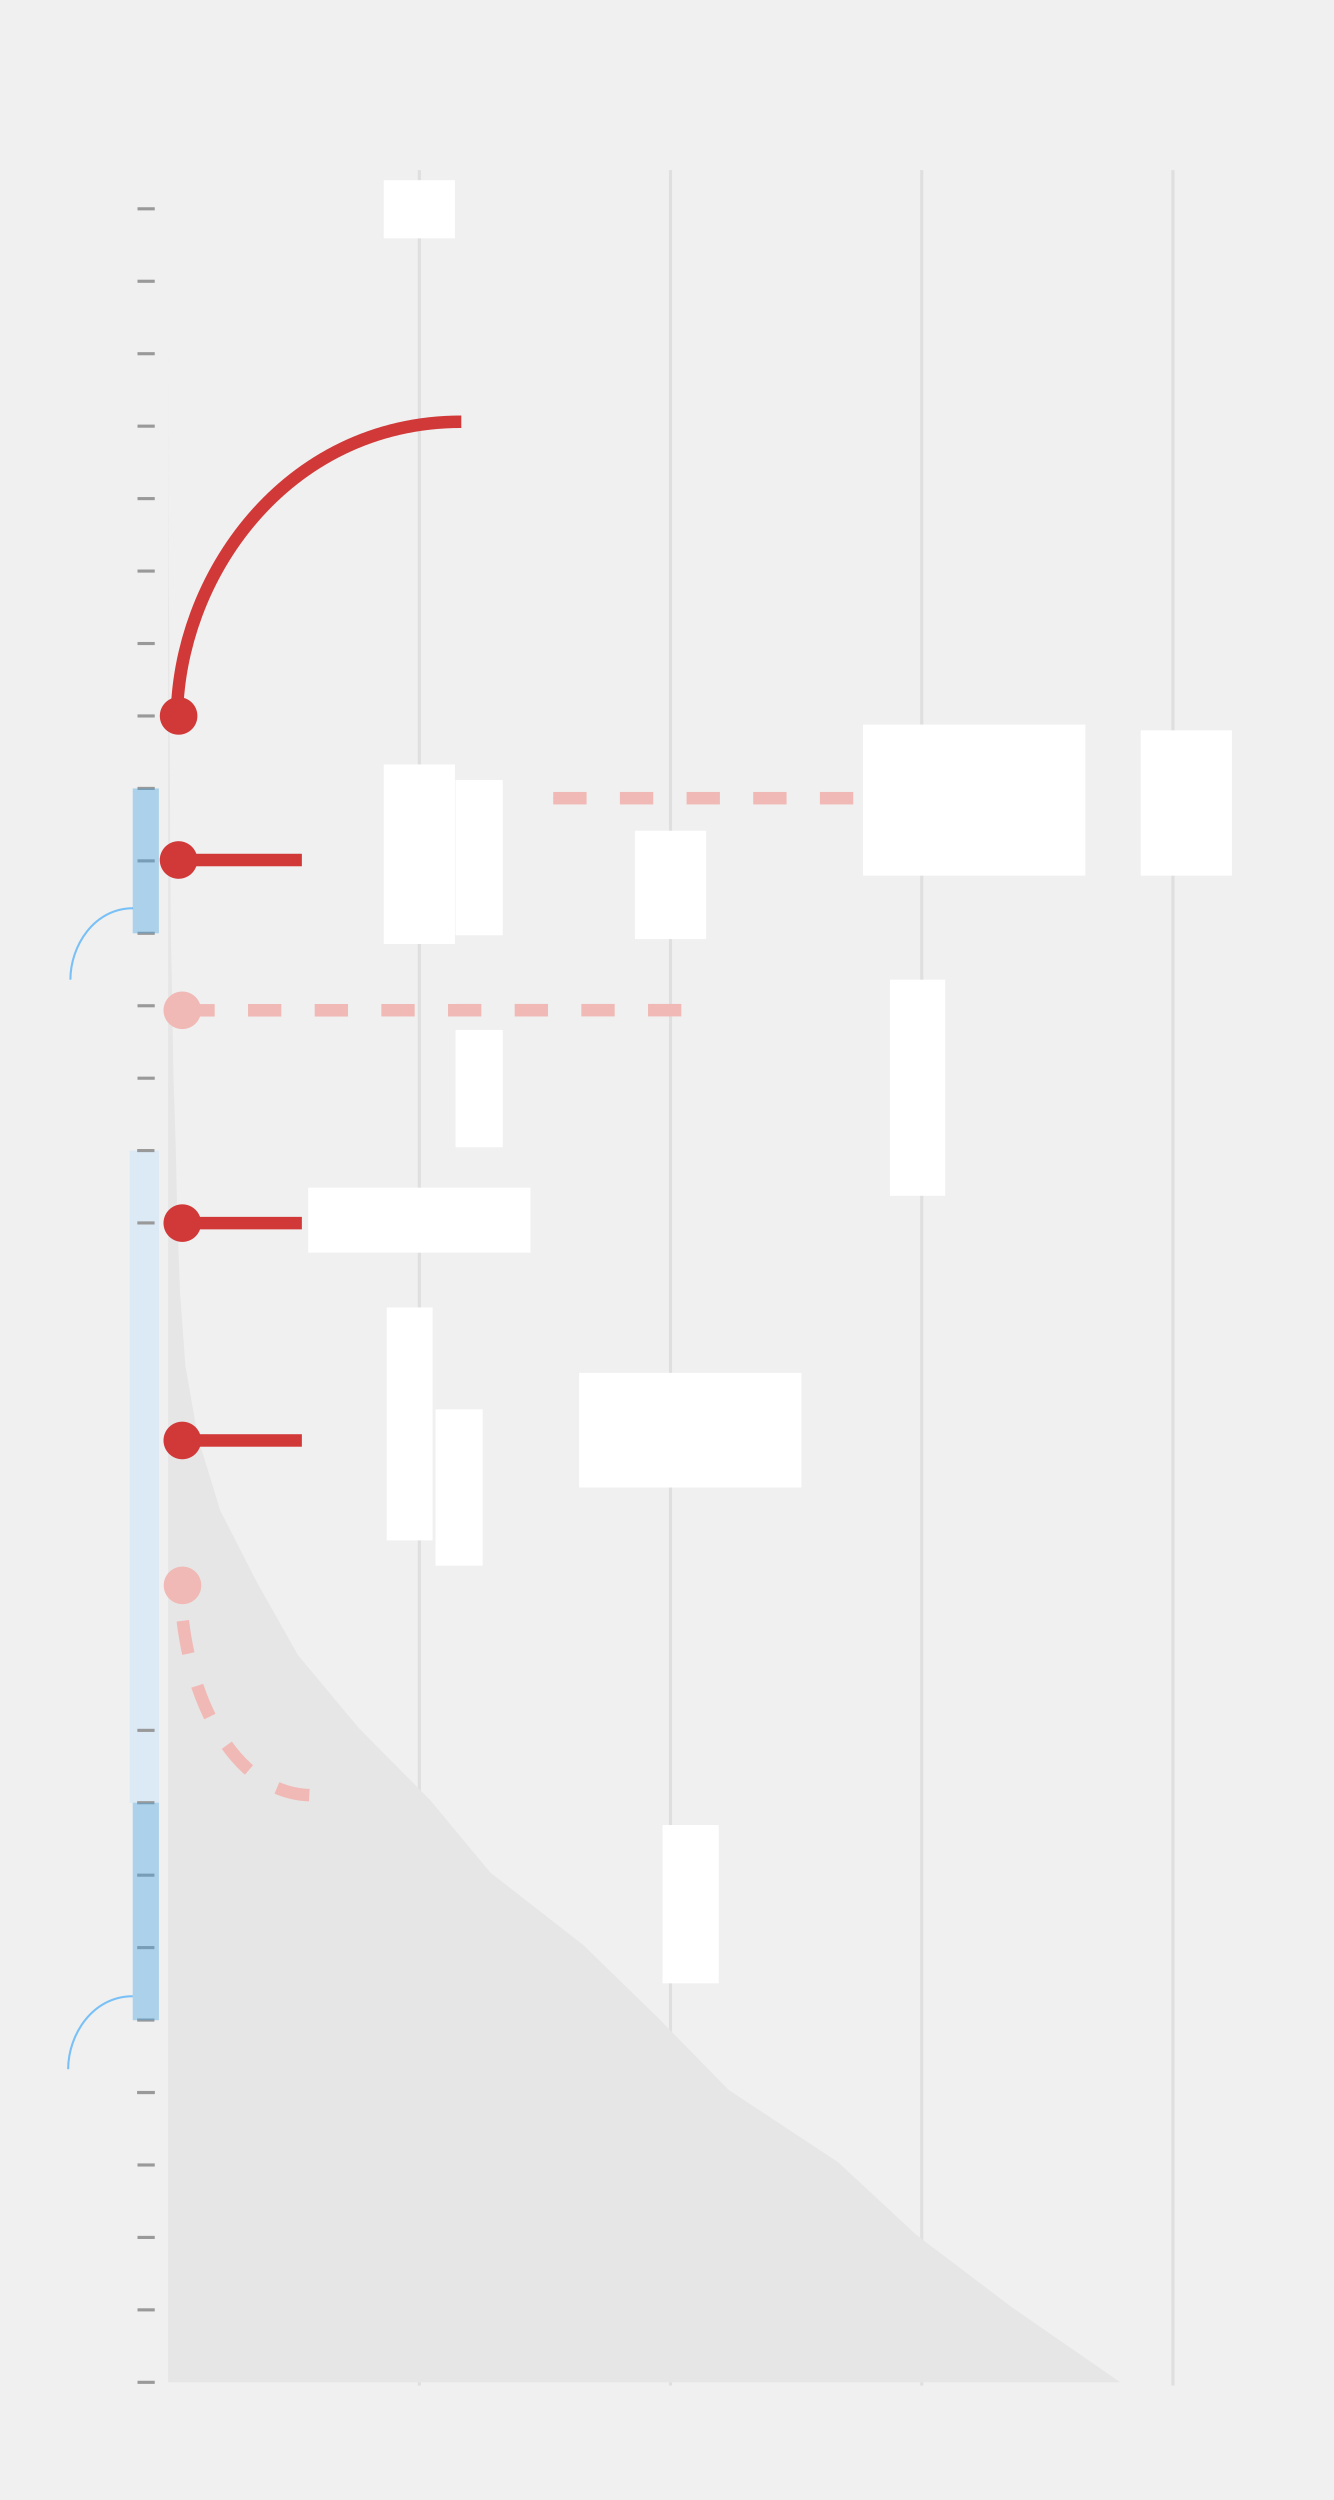
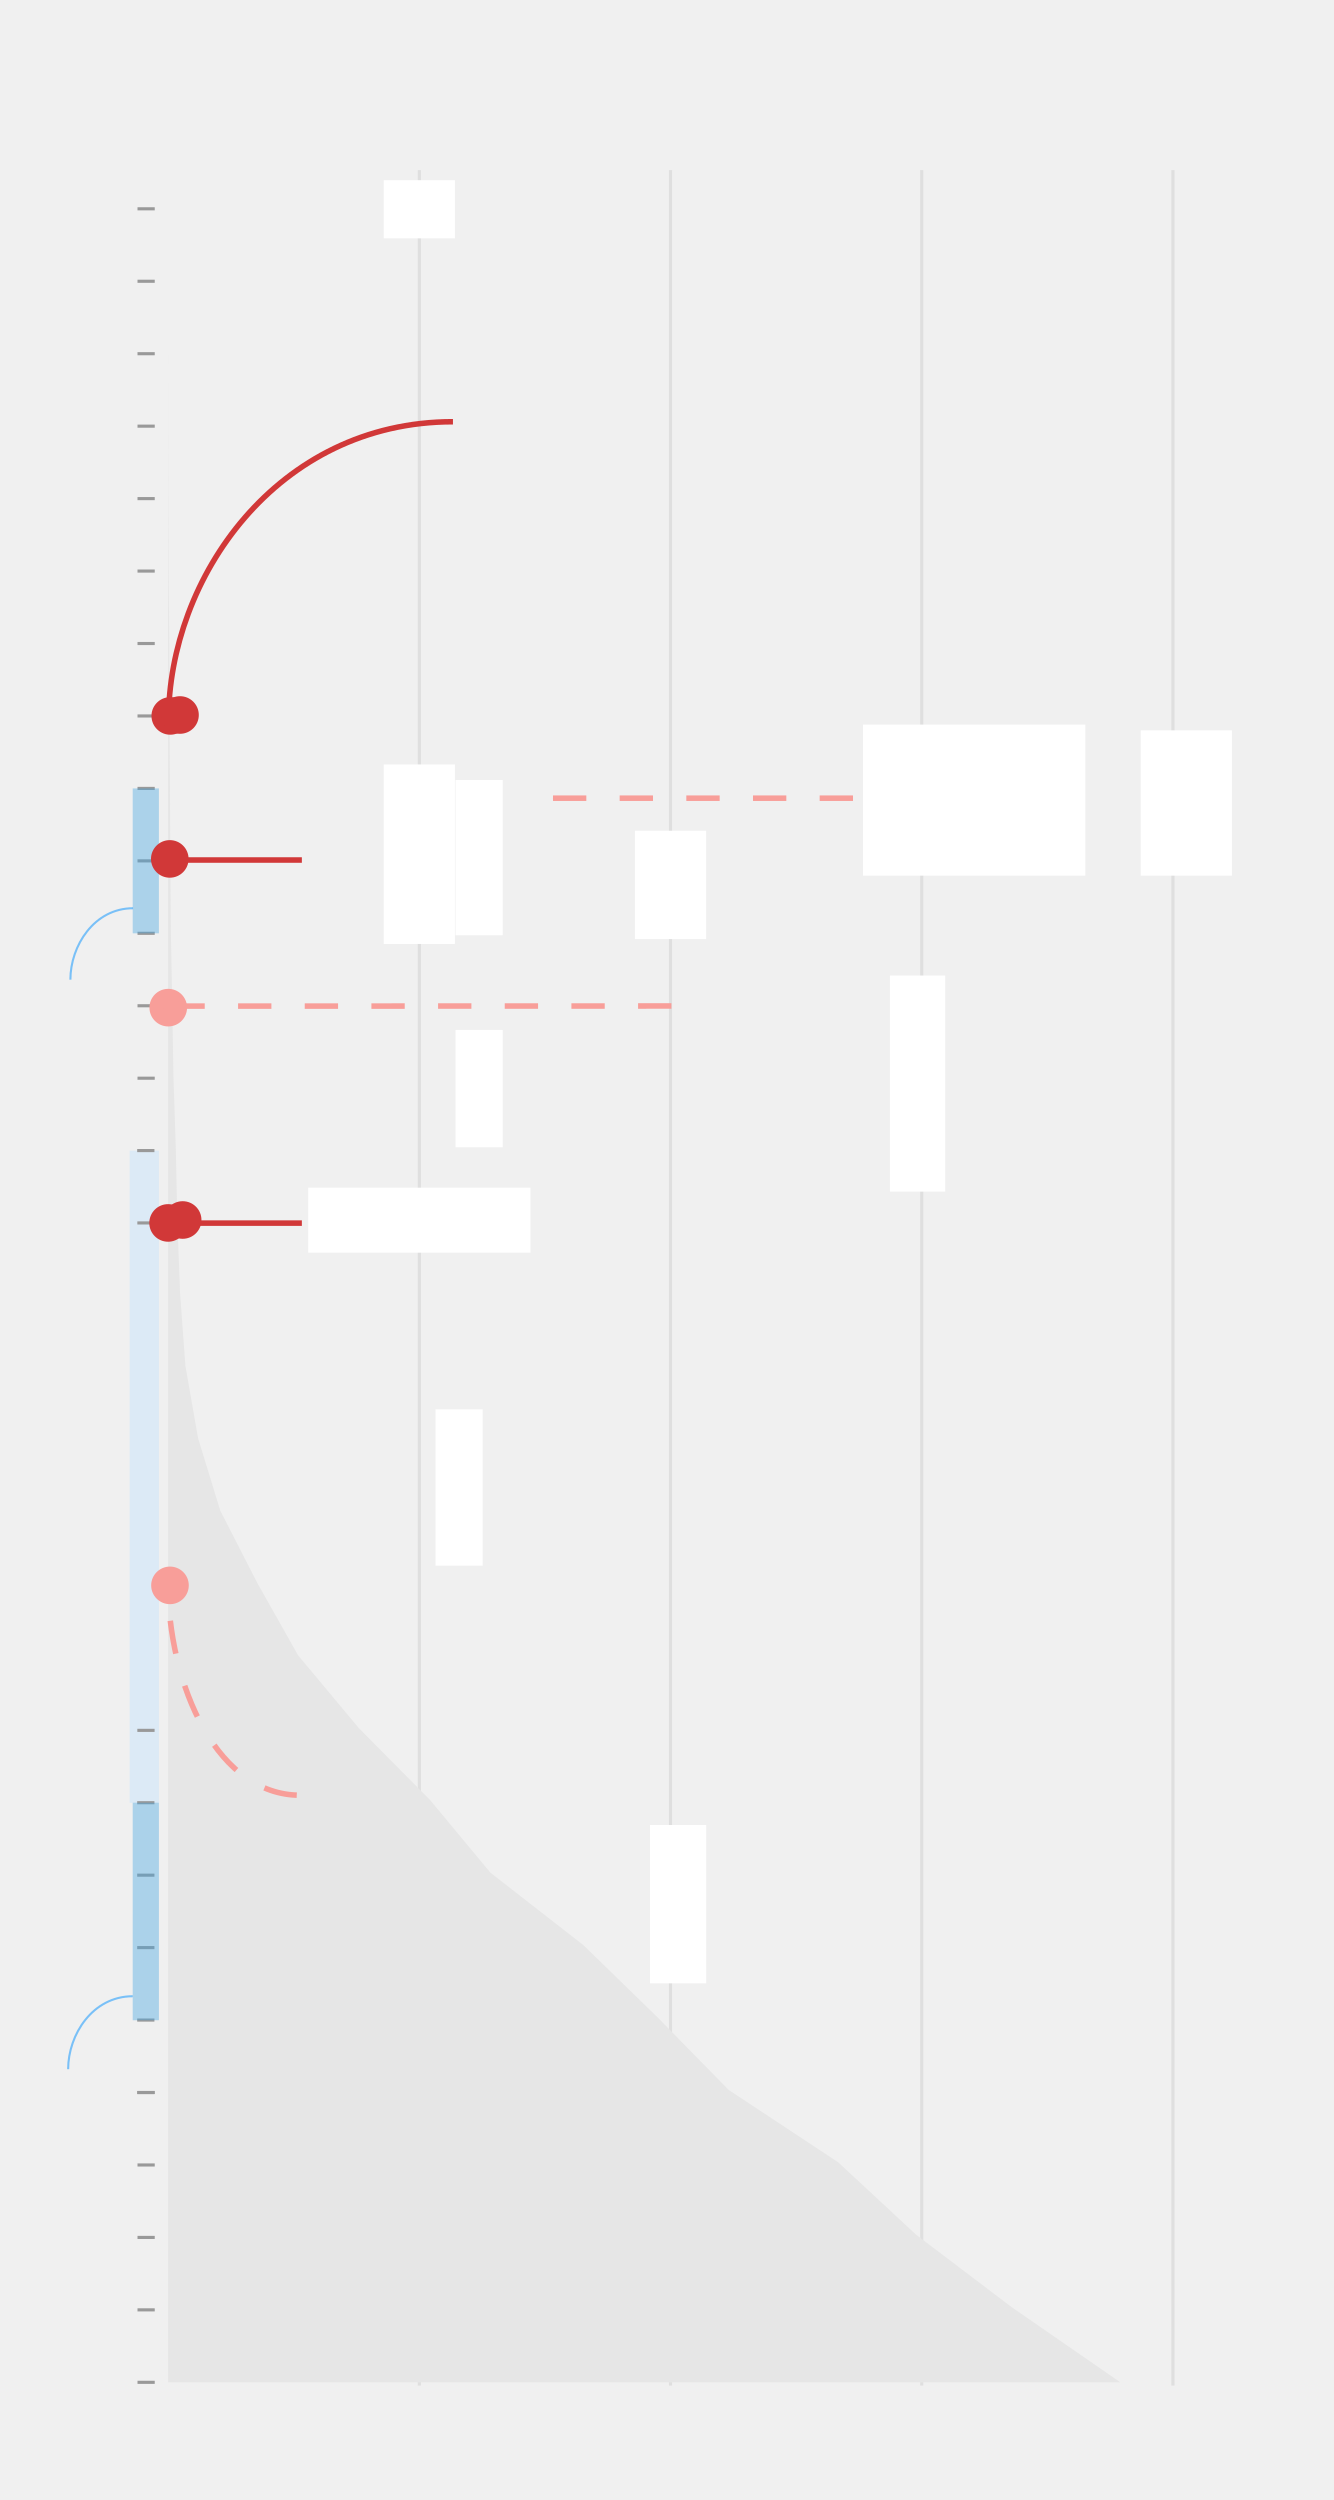
<svg xmlns="http://www.w3.org/2000/svg" version="1.2" baseProfile="tiny" id="g-columbia-mobile-img" x="0px" y="0px" viewBox="0 0 320 600" xml:space="preserve">
  <g>
    <line style="opacity:0.2;" fill="none" stroke="#999999" stroke-width="0.75" stroke-miterlimit="10" x1="281.5" y1="572.547" x2="281.5" y2="40.829" />
    <line style="opacity:0.2;" fill="none" stroke="#999999" stroke-width="0.75" stroke-miterlimit="10" x1="100.639" y1="572.547" x2="100.639" y2="40.829" />
    <line style="opacity:0.2;" fill="none" stroke="#999999" stroke-width="0.75" stroke-miterlimit="10" x1="160.926" y1="572.547" x2="160.926" y2="40.829" />
    <rect x="109.329" y="187.197" fill="#FFFFFF" width="11.32" height="37.26" />
    <line style="opacity:0.2;" fill="none" stroke="#999999" stroke-width="0.75" stroke-miterlimit="10" x1="221.213" y1="572.547" x2="221.213" y2="40.829" />
-     <rect x="92.815" y="313.788" fill="#FFFFFF" width="11.013" height="55.908" />
    <rect style="opacity:0.4;" x="-43.632" y="350.907" transform="matrix(-3.097181e-08 1 -1 -3.097181e-08 389.045 319.7922)" fill="#BDE1FF" width="156.518" height="7.022" />
    <rect x="104.526" y="338.239" fill="#FFFFFF" width="11.32" height="37.523" />
    <polyline fill="#E6E6E6" points="40.36,49.765 40.36,67.143 40.365,84.521 40.389,101.899 40.424,119.276 40.489,136.654    40.622,154.018 40.677,171.395 40.786,188.773 40.875,206.151 41.009,223.529 41.337,240.906 41.624,258.284 42.195,275.662    42.562,293.04 43.221,310.417 44.496,327.795 47.536,345.173 52.867,362.551 61.76,379.929 71.565,397.306 86.066,414.684    103.266,432.062 117.698,449.44 140.001,466.817 157.846,484.195 174.867,501.573 201.167,518.951 219.864,536.328    242.787,553.706 268.879,571.757 40.36,571.757 40.36,115.572  " />
    <path fill="none" stroke="#79C0F7" stroke-width="0.5" stroke-miterlimit="10" d="M31.934,217.977   c-9.299,0-15.041,8.978-15.041,17.15" />
    <path fill="#E3DACB" stroke="#E3DACB" stroke-width="5" stroke-linecap="round" stroke-linejoin="round" stroke-miterlimit="10" d="   M64.449,178.788" />
    <line fill="none" stroke="#999999" stroke-width="0.75" stroke-miterlimit="10" x1="33" y1="50.115" x2="37.137" y2="50.115" />
    <line fill="none" stroke="#999999" stroke-width="0.75" stroke-miterlimit="10" x1="33" y1="67.503" x2="37.137" y2="67.503" />
    <rect x="92.101" y="43.244" fill="#FFFFFF" width="17.077" height="13.958" />
-     <rect x="207.126" y="173.901" fill="#FFFFFF" width="53.352" height="36.259" />
-     <g>
-       <ellipse transform="matrix(0.6057 -0.7957 0.7957 0.6057 -119.8205 101.8494)" fill="#D13838" cx="42.862" cy="171.831" rx="4.512" ry="4.512" />
-     </g>
-     <g>
-       <line fill="none" stroke="#D13838" stroke-width="3" stroke-miterlimit="10" x1="43.523" y1="345.712" x2="72.446" y2="345.712" />
-       <g>
-         <path fill="#D13838" d="M43.748,350.224c-2.491,0-4.512-2.02-4.512-4.512c0-2.491,2.02-4.512,4.512-4.512     c2.491,0,4.512,2.02,4.512,4.512C48.26,348.203,46.24,350.224,43.748,350.224z" />
-       </g>
-     </g>
-     <g>
-       <path fill="#F0B9B6" d="M43.797,385.004c-2.491-0.002-4.51-2.024-4.508-4.516c0.002-2.491,2.024-4.51,4.516-4.508    c2.491,0.002,4.51,2.024,4.508,4.516C48.311,382.988,46.289,385.007,43.797,385.004z" />
-     </g>
-     <g>
-       <line fill="none" stroke="#D13838" stroke-width="3" stroke-miterlimit="10" x1="43.523" y1="293.548" x2="72.446" y2="293.548" />
-       <g>
-         <path fill="#D13838" d="M43.749,298.06c-2.491,0-4.512-2.02-4.512-4.512c0-2.491,2.02-4.512,4.512-4.512     c2.491,0,4.512,2.02,4.512,4.512C48.26,296.039,46.24,298.06,43.749,298.06z" />
-       </g>
-     </g>
    <line fill="none" stroke="#999999" stroke-width="0.75" stroke-miterlimit="10" x1="33" y1="84.891" x2="37.137" y2="84.891" />
    <line fill="none" stroke="#999999" stroke-width="0.75" stroke-miterlimit="10" x1="33" y1="102.279" x2="37.137" y2="102.279" />
    <line fill="none" stroke="#999999" stroke-width="0.75" stroke-miterlimit="10" x1="33" y1="119.667" x2="37.137" y2="119.667" />
    <line fill="none" stroke="#999999" stroke-width="0.75" stroke-miterlimit="10" x1="33" y1="137.055" x2="37.137" y2="137.055" />
    <line fill="none" stroke="#999999" stroke-width="0.75" stroke-miterlimit="10" x1="33" y1="154.443" x2="37.137" y2="154.443" />
    <line fill="none" stroke="#999999" stroke-width="0.75" stroke-miterlimit="10" x1="33" y1="171.831" x2="37.137" y2="171.831" />
    <line fill="none" stroke="#999999" stroke-width="0.75" stroke-miterlimit="10" x1="33" y1="189.219" x2="37.137" y2="189.219" />
    <line fill="none" stroke="#999999" stroke-width="0.75" stroke-miterlimit="10" x1="33" y1="206.607" x2="37.137" y2="206.607" />
    <line fill="none" stroke="#999999" stroke-width="0.75" stroke-miterlimit="10" x1="33" y1="223.995" x2="37.137" y2="223.995" />
    <line fill="none" stroke="#999999" stroke-width="0.75" stroke-miterlimit="10" x1="33" y1="241.383" x2="37.137" y2="241.383" />
    <line fill="none" stroke="#999999" stroke-width="0.75" stroke-miterlimit="10" x1="33" y1="258.771" x2="37.137" y2="258.771" />
    <line fill="none" stroke="#999999" stroke-width="0.75" stroke-miterlimit="10" x1="33" y1="502.204" x2="37.137" y2="502.204" />
    <line fill="none" stroke="#999999" stroke-width="0.75" stroke-miterlimit="10" x1="33" y1="519.593" x2="37.137" y2="519.593" />
    <line fill="none" stroke="#999999" stroke-width="0.75" stroke-miterlimit="10" x1="33" y1="536.981" x2="37.137" y2="536.981" />
    <line fill="none" stroke="#999999" stroke-width="0.75" stroke-miterlimit="10" x1="33" y1="554.369" x2="37.137" y2="554.369" />
    <line fill="none" stroke="#999999" stroke-width="0.75" stroke-miterlimit="10" x1="33" y1="571.757" x2="37.137" y2="571.757" />
-     <rect x="273.777" y="175.286" fill="#FFFFFF" width="21.89" height="34.874" />
-     <rect x="92.101" y="183.467" fill="#FFFFFF" width="17.077" height="43.085" />
    <path fill="none" stroke="#79C0F7" stroke-width="0.5" stroke-miterlimit="10" d="M31.855,479.098   c-9.581,0-15.498,9.17-15.498,17.516" />
-     <g>
-       <line fill="none" stroke="#D13838" stroke-width="3" stroke-miterlimit="10" x1="42.637" y1="206.405" x2="72.446" y2="206.405" />
-       <g>
-         <ellipse transform="matrix(0.5082 -0.8612 0.8612 0.5082 -156.6819 138.4174)" fill="#D13838" cx="42.862" cy="206.405" rx="4.512" ry="4.512" />
-       </g>
-     </g>
-     <g>
-       <line fill="none" stroke="#F0B9B6" stroke-width="3" stroke-miterlimit="10" stroke-dasharray="8,8" x1="132.778" y1="191.567" x2="210.783" y2="191.567" />
-       <g>
-         <path fill="#F0B9B6" d="M132.784,191.68c-0.062,0-0.113-0.051-0.113-0.113c0-0.062,0.051-0.113,0.113-0.113     s0.113,0.051,0.113,0.113C132.896,191.63,132.846,191.68,132.784,191.68z" />
-       </g>
-     </g>
-     <rect x="213.587" y="235.127" fill="#FFFFFF" width="13.253" height="51.861" />
-     <g>
-       <line fill="none" stroke="#F0B9B6" stroke-width="3" stroke-miterlimit="10" stroke-dasharray="8,8" x1="43.523" y1="242.471" x2="168.665" y2="242.435" />
-       <g>
-         <path fill="#F0B9B6" d="M43.75,246.983c-2.491,0.001-4.512-2.019-4.513-4.51c-0.001-2.491,2.019-4.512,4.51-4.513     c2.491-0.001,4.512,2.019,4.513,4.51C48.261,244.961,46.241,246.982,43.75,246.983z" />
-       </g>
-     </g>
    <rect style="opacity:0.4;" x="17.605" y="203.463" transform="matrix(1.012493e-06 1 -1 1.012493e-06 241.6003 171.6144)" fill="#44A6E0" width="34.776" height="6.29" />
    <line fill="none" stroke="#999999" stroke-width="0.75" stroke-miterlimit="10" x1="32.924" y1="432.652" x2="37.062" y2="432.652" />
    <line fill="none" stroke="#999999" stroke-width="0.75" stroke-miterlimit="10" x1="32.924" y1="450.04" x2="37.062" y2="450.04" />
    <line fill="none" stroke="#999999" stroke-width="0.75" stroke-miterlimit="10" x1="32.924" y1="467.428" x2="37.062" y2="467.428" />
    <line fill="none" stroke="#999999" stroke-width="0.75" stroke-miterlimit="10" x1="32.924" y1="484.816" x2="37.062" y2="484.816" />
    <line fill="none" stroke="#999999" stroke-width="0.75" stroke-miterlimit="10" x1="32.924" y1="502.205" x2="37.062" y2="502.205" />
    <rect style="opacity:0.4;" x="8.891" y="455.608" transform="matrix(4.217761e-07 1 -1 4.217761e-07 493.7457 423.7598)" fill="#44A6E0" width="52.204" height="6.29" />
-     <rect x="152.388" y="199.377" fill="#FFFFFF" width="17.077" height="26" />
    <line fill="none" stroke="#999999" stroke-width="0.75" stroke-miterlimit="10" x1="32.924" y1="276.138" x2="37.062" y2="276.138" />
    <line fill="none" stroke="#999999" stroke-width="0.75" stroke-miterlimit="10" x1="32.962" y1="293.504" x2="37.1" y2="293.504" />
-     <rect x="138.989" y="329.489" fill="#FFFFFF" width="53.352" height="27.512" />
    <rect x="109.329" y="247.192" fill="#FFFFFF" width="11.32" height="28.156" />
-     <rect x="73.963" y="285.046" fill="#FFFFFF" width="53.352" height="15.597" />
    <line fill="none" stroke="#999999" stroke-width="0.75" stroke-miterlimit="10" x1="32.962" y1="415.286" x2="37.1" y2="415.286" />
-     <rect x="159.011" y="437.997" fill="#FFFFFF" width="13.491" height="38.002" />
-     <path fill="none" stroke="#F0B9B6" stroke-width="3" stroke-miterlimit="10" stroke-dasharray="8" d="M74.228,430.839   c-20.261-0.733-31.771-28.898-30.859-54.12" />
-     <path fill="none" stroke="#D13838" stroke-width="3" stroke-miterlimit="10" d="M110.709,101.217   c-42.207,0-68.269,37.525-68.269,71.677" />
+     <g class="Scrolly4" id="March20_4_">
+       <rect x="156.004" y="437.997" fill="#FFFFFF" width="13.491" height="38.002" />
+       <path fill="none" stroke="#F89E99" stroke-width="1.33" stroke-miterlimit="10" stroke-dasharray="8" d="M71.222,430.839    c-20.261-0.733-31.771-28.898-30.859-54.12" />
+       <g>
+         <path fill="#F89E99" d="M40.791,385.004c-2.491-0.002-4.51-2.024-4.508-4.516c0.002-2.491,2.024-4.51,4.516-4.508     c2.491,0.002,4.51,2.024,4.508,4.516C45.304,382.988,43.282,385.007,40.791,385.004z" />
+       </g>
+     </g>
+     <g class="Scrolly3" id="March15_5_">
+       <g>
+         <line fill="none" stroke="#D13838" stroke-width="1.33" stroke-miterlimit="10" x1="41.137" y1="293.548" x2="72.446" y2="293.548" />
+         <g>
+           <path fill="#D13838" d="M41.237,295.548c-1.105,0-2-0.896-2-2c0-1.105,0.896-2,2-2c1.104,0,2,0.896,2,2      C43.237,294.653,42.341,295.548,41.237,295.548z" />
+         </g>
+         <circle class="anim3" id="back" cx="13.7%" cy="48.8%" r="4.512" stroke-width="0.333" fill="#D13838" d="M99.016,218.724c-2.491,0-4.512-2.02-4.512-4.512c0-2.491,2.02-4.512,4.512-4.512      c2.491,0,4.512,2.02,4.512,4.512C103.527,216.703,101.507,218.723,99.016,218.724z" />
+       </g>
+       <rect x="73.963" y="285.046" fill="#FFFFFF" width="53.352" height="15.597" />
+       <g class="Scrolly3" id="March15_6_">
+         <path fill="#D13838" d="M40.342,298.016c-2.491,0-4.512-2.02-4.512-4.512c0-2.491,2.02-4.512,4.512-4.512     c2.491,0,4.512,2.02,4.512,4.512C44.854,295.995,42.834,298.016,40.342,298.016z" />
+       </g>
+     </g>
+     <g class="Scrolly2" id="March12_2_">
+       <rect x="273.777" y="175.286" fill="#FFFFFF" width="21.89" height="34.874" />
+       <rect x="152.388" y="199.377" fill="#FFFFFF" width="17.077" height="26" />
+       <rect x="207.126" y="173.901" fill="#FFFFFF" width="53.352" height="36.259" />
+       <rect x="92.101" y="183.467" fill="#FFFFFF" width="17.077" height="43.085" />
+       <g>
+         <line fill="none" stroke="#D13838" stroke-width="1.33" stroke-miterlimit="10" x1="40.251" y1="206.405" x2="72.446" y2="206.405" />
+         <g>
+           <path fill="#D13838" d="M40.351,208.405c-1.104,0-2-0.896-2-2c0-1.105,0.896-2,2-2s2,0.896,2,2      C42.351,207.509,41.455,208.405,40.351,208.405z" />
+         </g>
+       </g>
+       <g>
+         <line fill="none" stroke="#F89E99" stroke-width="1.33" stroke-miterlimit="10" stroke-dasharray="8,8" x1="132.718" y1="191.567" x2="210.783" y2="191.567" />
+         <g>
+           <path fill="#F89E99" d="M132.721,191.617c-0.028,0-0.05-0.022-0.05-0.05c0-0.028,0.022-0.05,0.05-0.05      c0.028,0,0.05,0.022,0.05,0.05C132.771,191.595,132.749,191.617,132.721,191.617z" />
+         </g>
+       </g>
+       <g class="Scrolly2" id="March12_6_">
+         <path fill="#F89E99" d="M40.38,246.347c-2.491,0-4.512-2.02-4.512-4.512c0-2.491,2.02-4.512,4.512-4.512     c2.491,0,4.512,2.02,4.512,4.512C44.892,244.327,42.872,246.347,40.38,246.347z" />
+       </g>
+     </g>
+     <g class="Scrolly1" id="March10_5_">
+       <rect x="213.587" y="234.127" fill="#FFFFFF" width="13.253" height="51.861" />
+       <g>
+         <line fill="none" stroke="#F89E99" stroke-width="1.33" stroke-miterlimit="10" stroke-dasharray="8,8" x1="41.137" y1="241.472" x2="168.665" y2="241.435" />
+         <g>
+           <ellipse transform="matrix(0.6167 -0.7872 0.7872 0.6167 -174.2861 125.0294)" fill="#F89E99" cx="41.237" cy="241.472" rx="2" ry="2" />
+         </g>
+       </g>
+       <g class="Scrolly1" id="March10_6_">
+         <path fill="#D13838" d="M40.75,210.651c-2.491,0-4.512-2.02-4.512-4.512c0-2.491,2.02-4.512,4.512-4.512     c2.491,0,4.512,2.02,4.512,4.512C45.262,208.631,43.241,210.651,40.75,210.651z" />
+       </g>
+     </g>
+     <path fill="none" stroke="#D13838" stroke-width="1.33" stroke-miterlimit="10" d="M108.709,101.217   c-42.207,0-68.269,37.525-68.269,71.677" />
+     <g class="Scrolly0" id="March8_3_">
+       <ellipse transform="matrix(0.6057 -0.7957 0.7957 0.6057 -120.6088 100.2575)" fill="#D13838" cx="40.862" cy="171.831" rx="4.512" ry="4.512" />
+       <circle class="anim0" id="back" cx="13.5%" cy="28.6%" r="4.512" stroke-width="0.333" fill="#D13838" d="M99.016,218.724c-2.491,0-4.512-2.02-4.512-4.512c0-2.491,2.02-4.512,4.512-4.512      c2.491,0,4.512,2.02,4.512,4.512C103.527,216.703,101.507,218.723,99.016,218.724z" />
+     </g>
  </g>
  <style>
#g-columbia-mobile-img rect, #g-columbia-mobile-img circle, #g-columbia-mobile-img path, #g-columbia-mobile-img line, #g-columbia-mobile-img polyline { vector-effect: non-scaling-stroke; }
</style>
</svg>
